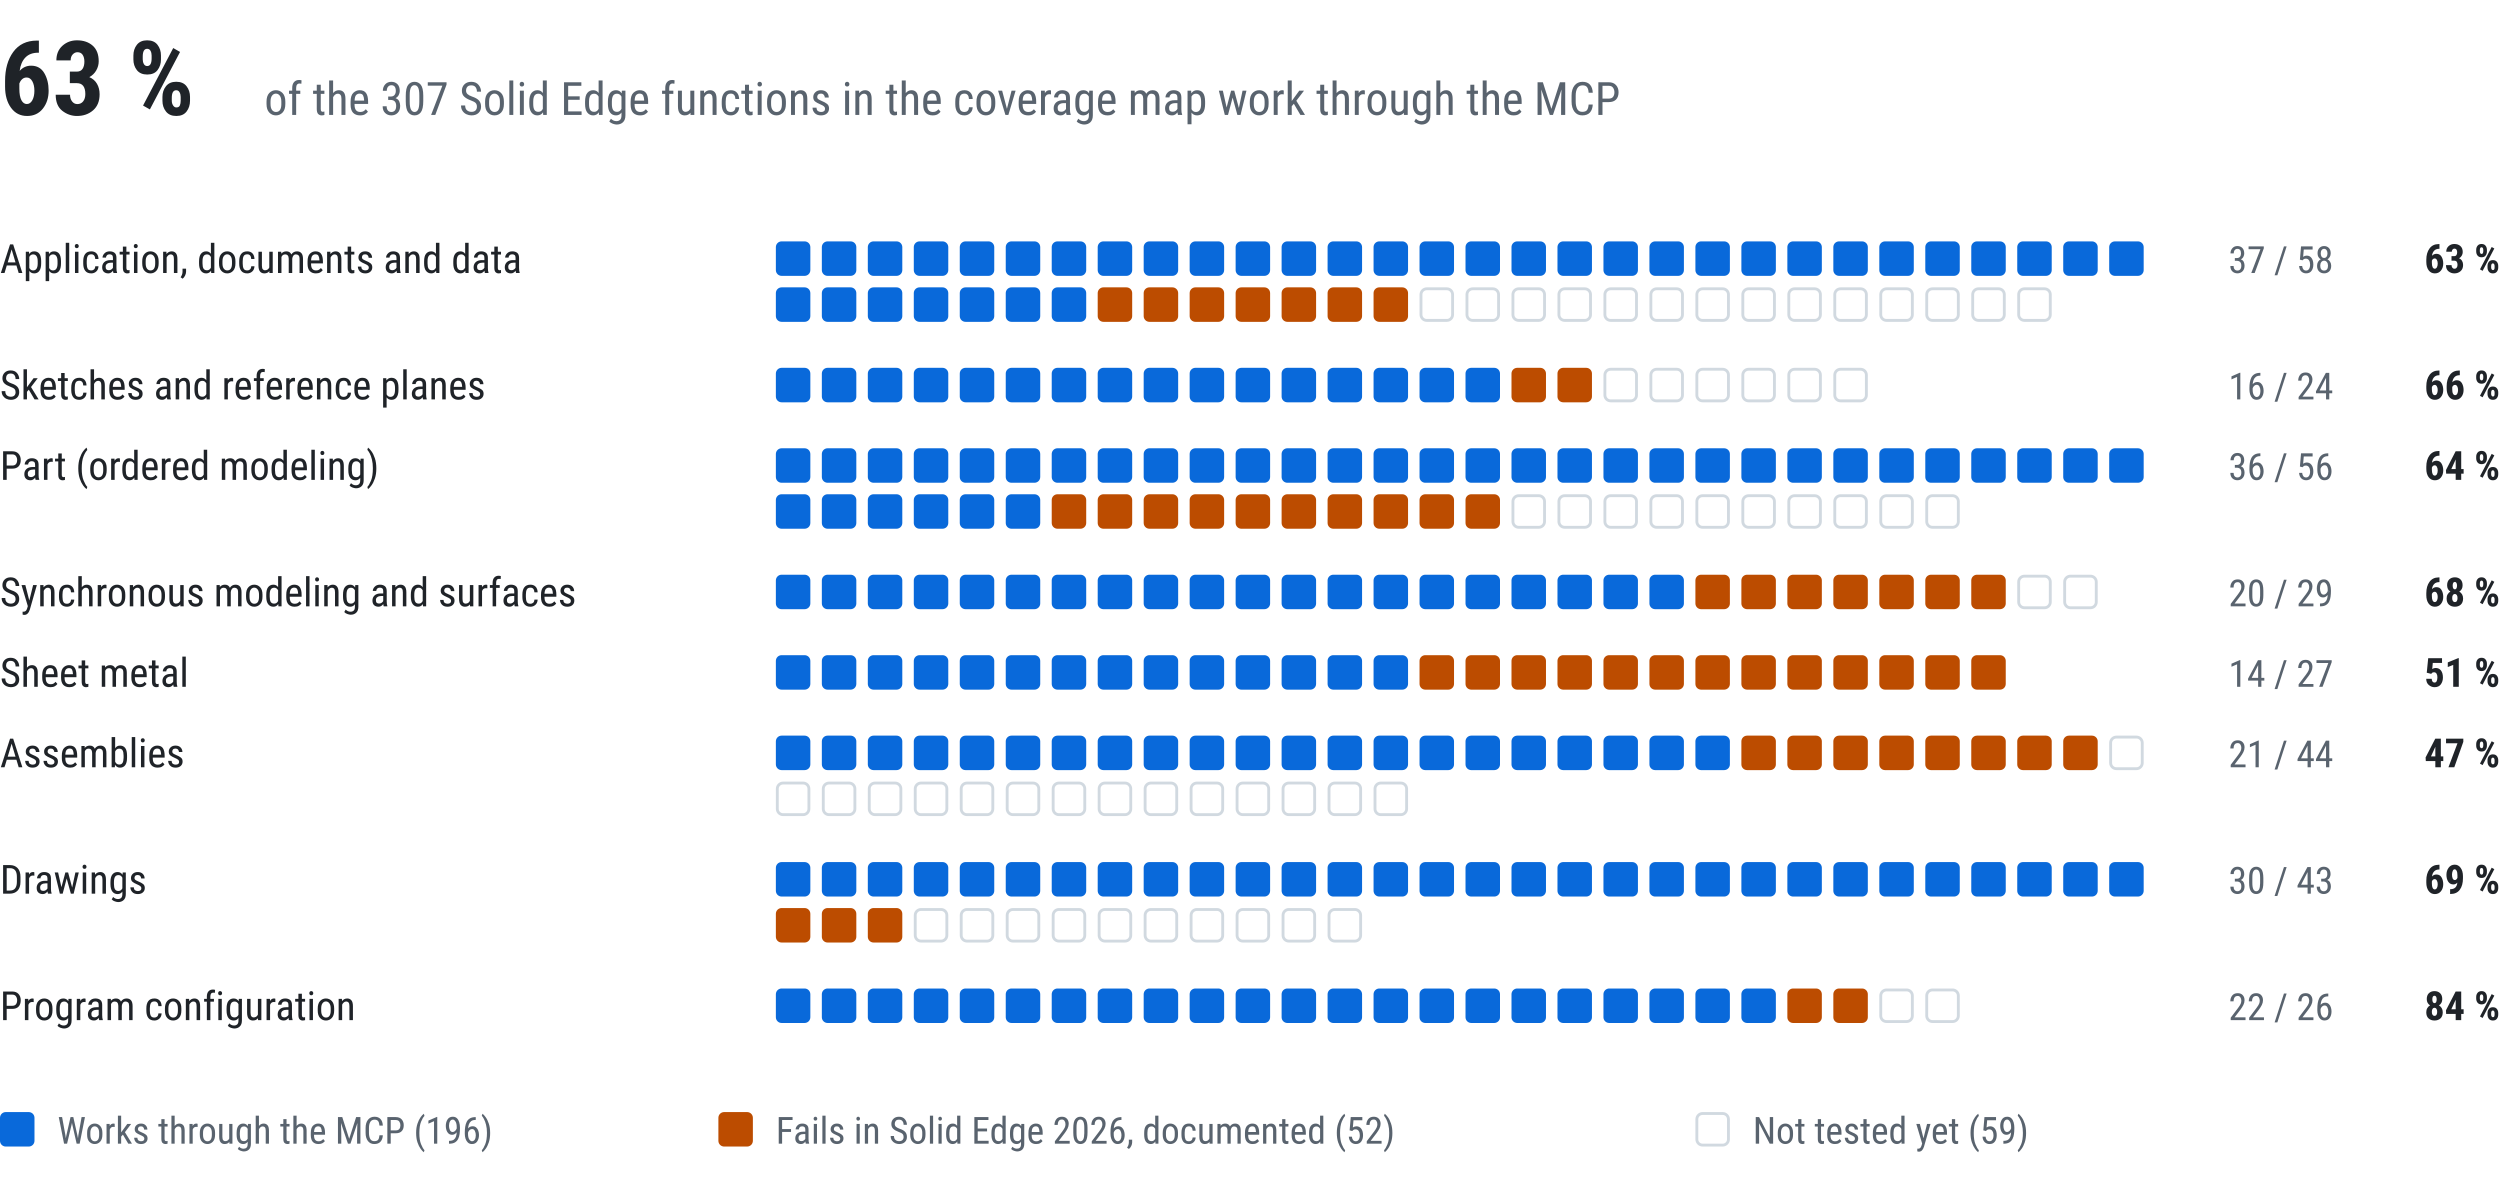
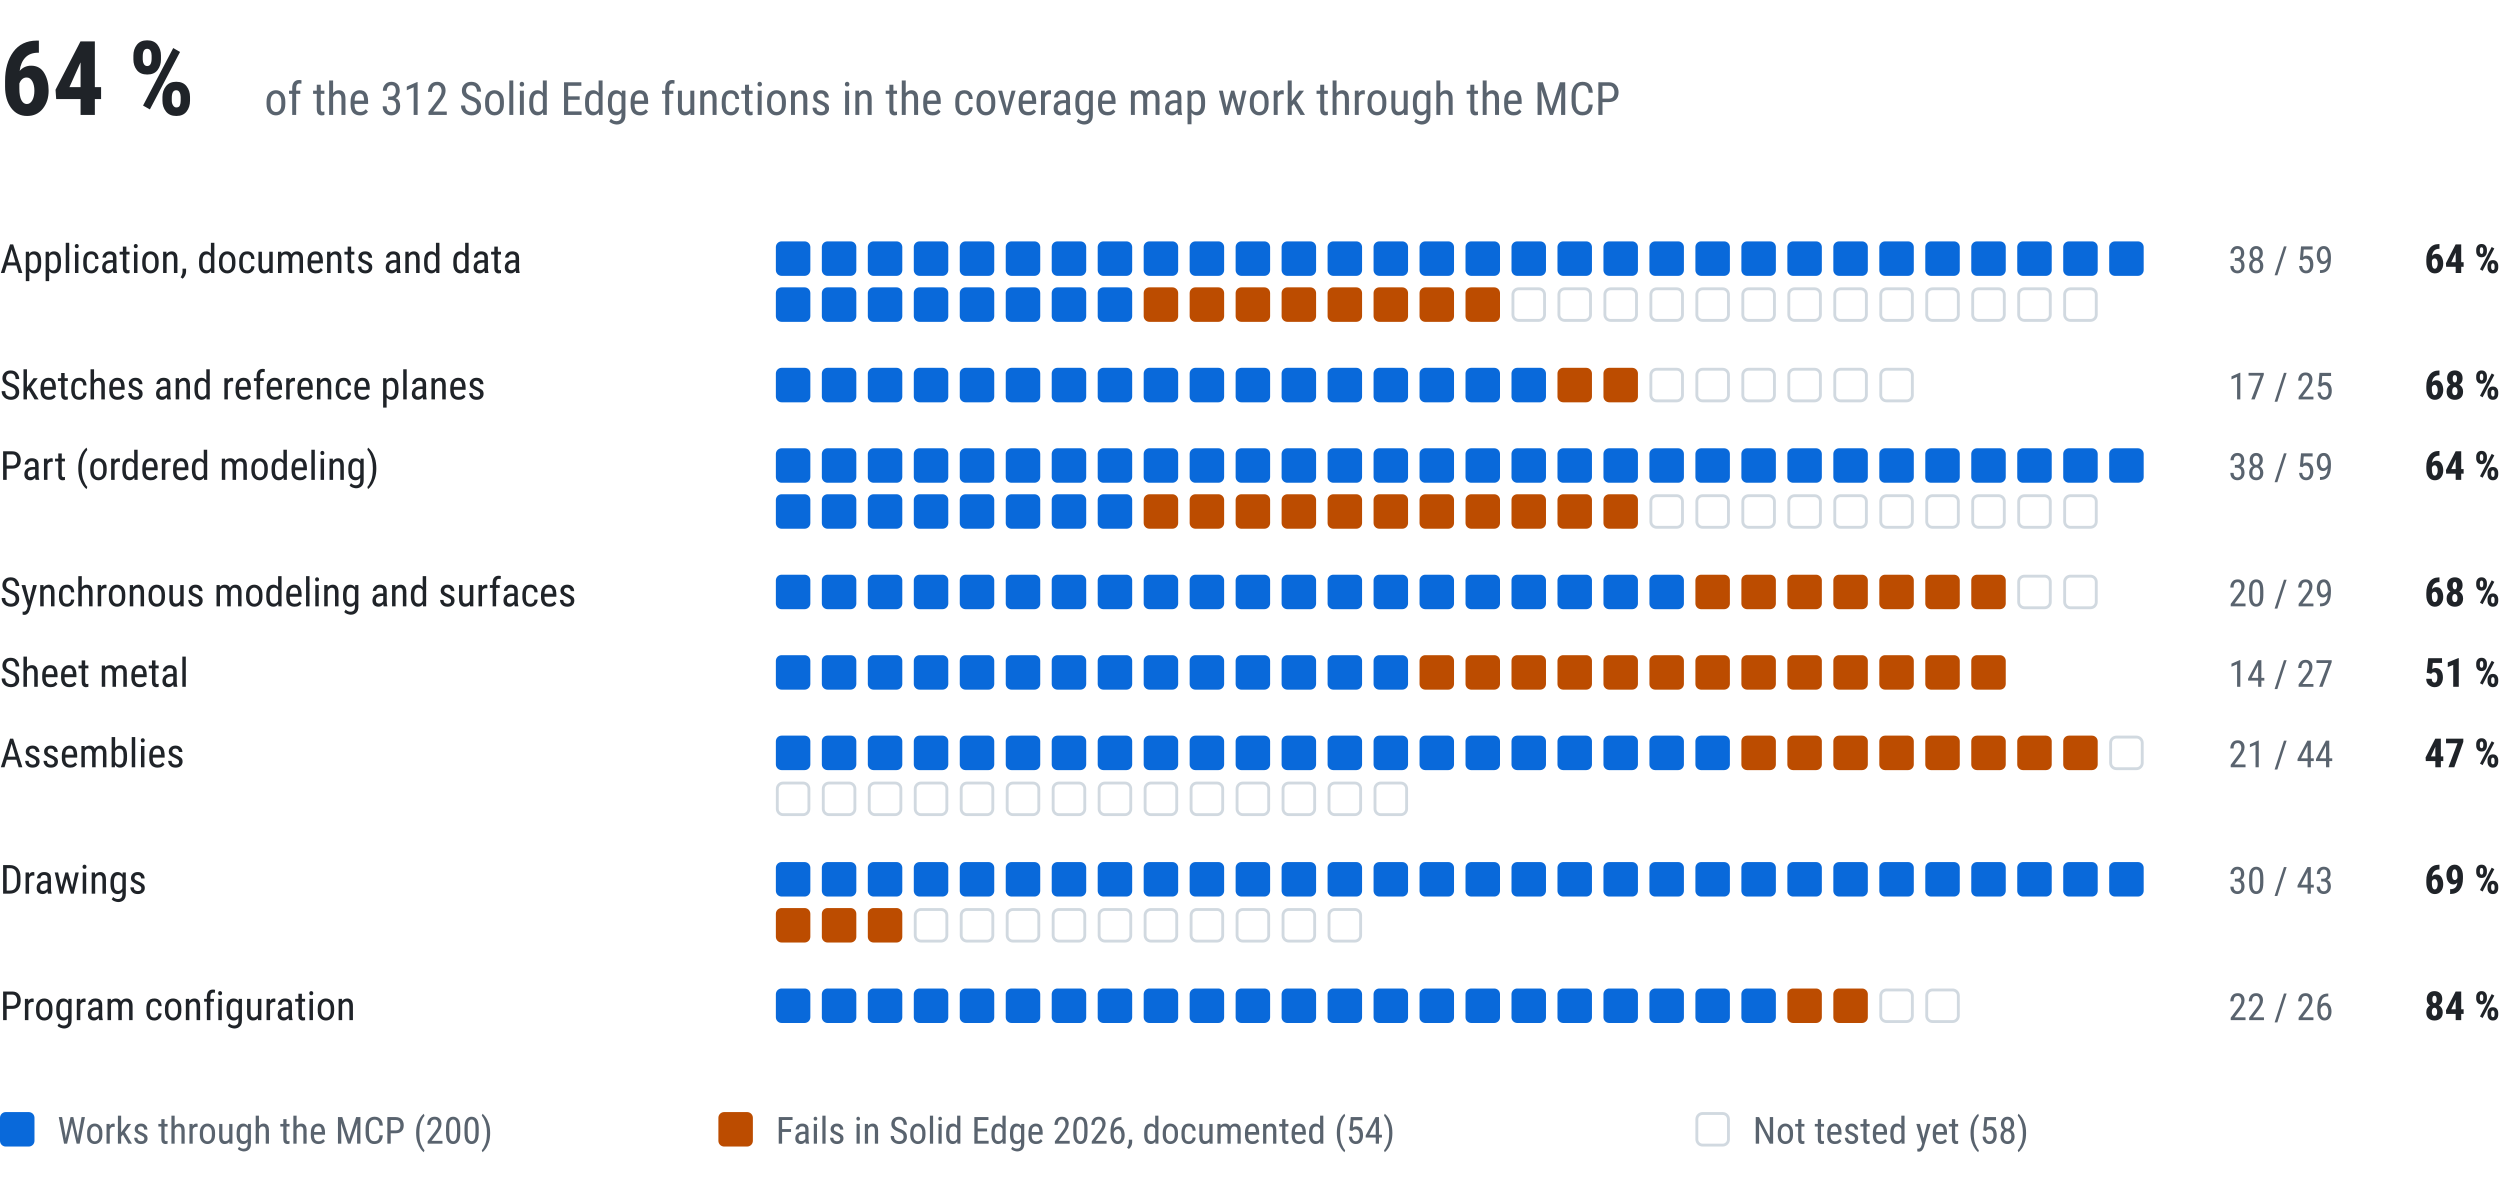
<svg xmlns="http://www.w3.org/2000/svg" width="870" height="410" viewBox="0 0 870 410" role="img" aria-labelledby="title desc">
  <g font-family="Bahnschrift, 'DIN Alternate', 'DIN 1451', D-DIN, Barlow, 'Roboto Condensed', 'Arial Narrow', sans-serif">
-     <text x="0" y="40" font-size="36" font-weight="600" fill="#1f2328">63 %</text>
-     <text x="92" y="40" font-size="16" fill="#59636e">of the 307 Solid Edge functions in the coverage map work through the MCP</text>
+     <text x="0" y="40" font-size="36" font-weight="600" fill="#1f2328">64 %</text>
+     <text x="92" y="40" font-size="16" fill="#59636e">of the 312 Solid Edge functions in the coverage map work through the MCP</text>
    <text x="0" y="95" font-size="14" fill="#1f2328">Application, documents and data</text>
    <rect x="270" y="84" width="12" height="12" rx="2" fill="#0969da" />
    <rect x="286" y="84" width="12" height="12" rx="2" fill="#0969da" />
    <rect x="302" y="84" width="12" height="12" rx="2" fill="#0969da" />
    <rect x="318" y="84" width="12" height="12" rx="2" fill="#0969da" />
    <rect x="334" y="84" width="12" height="12" rx="2" fill="#0969da" />
    <rect x="350" y="84" width="12" height="12" rx="2" fill="#0969da" />
    <rect x="366" y="84" width="12" height="12" rx="2" fill="#0969da" />
    <rect x="382" y="84" width="12" height="12" rx="2" fill="#0969da" />
    <rect x="398" y="84" width="12" height="12" rx="2" fill="#0969da" />
    <rect x="414" y="84" width="12" height="12" rx="2" fill="#0969da" />
    <rect x="430" y="84" width="12" height="12" rx="2" fill="#0969da" />
    <rect x="446" y="84" width="12" height="12" rx="2" fill="#0969da" />
    <rect x="462" y="84" width="12" height="12" rx="2" fill="#0969da" />
    <rect x="478" y="84" width="12" height="12" rx="2" fill="#0969da" />
    <rect x="494" y="84" width="12" height="12" rx="2" fill="#0969da" />
    <rect x="510" y="84" width="12" height="12" rx="2" fill="#0969da" />
    <rect x="526" y="84" width="12" height="12" rx="2" fill="#0969da" />
    <rect x="542" y="84" width="12" height="12" rx="2" fill="#0969da" />
    <rect x="558" y="84" width="12" height="12" rx="2" fill="#0969da" />
    <rect x="574" y="84" width="12" height="12" rx="2" fill="#0969da" />
    <rect x="590" y="84" width="12" height="12" rx="2" fill="#0969da" />
    <rect x="606" y="84" width="12" height="12" rx="2" fill="#0969da" />
    <rect x="622" y="84" width="12" height="12" rx="2" fill="#0969da" />
    <rect x="638" y="84" width="12" height="12" rx="2" fill="#0969da" />
    <rect x="654" y="84" width="12" height="12" rx="2" fill="#0969da" />
    <rect x="670" y="84" width="12" height="12" rx="2" fill="#0969da" />
    <rect x="686" y="84" width="12" height="12" rx="2" fill="#0969da" />
    <rect x="702" y="84" width="12" height="12" rx="2" fill="#0969da" />
    <rect x="718" y="84" width="12" height="12" rx="2" fill="#0969da" />
    <rect x="734" y="84" width="12" height="12" rx="2" fill="#0969da" />
    <rect x="270" y="100" width="12" height="12" rx="2" fill="#0969da" />
    <rect x="286" y="100" width="12" height="12" rx="2" fill="#0969da" />
    <rect x="302" y="100" width="12" height="12" rx="2" fill="#0969da" />
    <rect x="318" y="100" width="12" height="12" rx="2" fill="#0969da" />
    <rect x="334" y="100" width="12" height="12" rx="2" fill="#0969da" />
    <rect x="350" y="100" width="12" height="12" rx="2" fill="#0969da" />
    <rect x="366" y="100" width="12" height="12" rx="2" fill="#0969da" />
-     <rect x="382" y="100" width="12" height="12" rx="2" fill="#bc4c00" />
+     <rect x="382" y="100" width="12" height="12" rx="2" fill="#0969da" />
    <rect x="398" y="100" width="12" height="12" rx="2" fill="#bc4c00" />
    <rect x="414" y="100" width="12" height="12" rx="2" fill="#bc4c00" />
    <rect x="430" y="100" width="12" height="12" rx="2" fill="#bc4c00" />
    <rect x="446" y="100" width="12" height="12" rx="2" fill="#bc4c00" />
    <rect x="462" y="100" width="12" height="12" rx="2" fill="#bc4c00" />
    <rect x="478" y="100" width="12" height="12" rx="2" fill="#bc4c00" />
-     <rect x="494.5" y="100.5" width="11" height="11" rx="2" fill="none" stroke="#d1d9e0" />
-     <rect x="510.5" y="100.5" width="11" height="11" rx="2" fill="none" stroke="#d1d9e0" />
+     <rect x="494" y="100" width="12" height="12" rx="2" fill="#bc4c00" />
+     <rect x="510" y="100" width="12" height="12" rx="2" fill="#bc4c00" />
    <rect x="526.5" y="100.5" width="11" height="11" rx="2" fill="none" stroke="#d1d9e0" />
    <rect x="542.5" y="100.5" width="11" height="11" rx="2" fill="none" stroke="#d1d9e0" />
    <rect x="558.5" y="100.5" width="11" height="11" rx="2" fill="none" stroke="#d1d9e0" />
    <rect x="574.5" y="100.5" width="11" height="11" rx="2" fill="none" stroke="#d1d9e0" />
    <rect x="590.5" y="100.5" width="11" height="11" rx="2" fill="none" stroke="#d1d9e0" />
    <rect x="606.5" y="100.5" width="11" height="11" rx="2" fill="none" stroke="#d1d9e0" />
    <rect x="622.5" y="100.5" width="11" height="11" rx="2" fill="none" stroke="#d1d9e0" />
    <rect x="638.5" y="100.5" width="11" height="11" rx="2" fill="none" stroke="#d1d9e0" />
    <rect x="654.5" y="100.5" width="11" height="11" rx="2" fill="none" stroke="#d1d9e0" />
    <rect x="670.5" y="100.5" width="11" height="11" rx="2" fill="none" stroke="#d1d9e0" />
    <rect x="686.5" y="100.5" width="11" height="11" rx="2" fill="none" stroke="#d1d9e0" />
    <rect x="702.5" y="100.5" width="11" height="11" rx="2" fill="none" stroke="#d1d9e0" />
-     <text x="812" y="95" font-size="13" text-anchor="end" fill="#59636e">37 / 58</text>
-     <text x="870" y="95" font-size="14" font-weight="600" text-anchor="end" fill="#1f2328">63 %</text>
+     <rect x="718.5" y="100.5" width="11" height="11" rx="2" fill="none" stroke="#d1d9e0" />
+     <text x="812" y="95" font-size="13" text-anchor="end" fill="#59636e">38 / 59</text>
+     <text x="870" y="95" font-size="14" font-weight="600" text-anchor="end" fill="#1f2328">64 %</text>
    <text x="0" y="139" font-size="14" fill="#1f2328">Sketches and reference planes</text>
    <rect x="270" y="128" width="12" height="12" rx="2" fill="#0969da" />
    <rect x="286" y="128" width="12" height="12" rx="2" fill="#0969da" />
    <rect x="302" y="128" width="12" height="12" rx="2" fill="#0969da" />
    <rect x="318" y="128" width="12" height="12" rx="2" fill="#0969da" />
    <rect x="334" y="128" width="12" height="12" rx="2" fill="#0969da" />
    <rect x="350" y="128" width="12" height="12" rx="2" fill="#0969da" />
    <rect x="366" y="128" width="12" height="12" rx="2" fill="#0969da" />
    <rect x="382" y="128" width="12" height="12" rx="2" fill="#0969da" />
    <rect x="398" y="128" width="12" height="12" rx="2" fill="#0969da" />
    <rect x="414" y="128" width="12" height="12" rx="2" fill="#0969da" />
    <rect x="430" y="128" width="12" height="12" rx="2" fill="#0969da" />
    <rect x="446" y="128" width="12" height="12" rx="2" fill="#0969da" />
    <rect x="462" y="128" width="12" height="12" rx="2" fill="#0969da" />
    <rect x="478" y="128" width="12" height="12" rx="2" fill="#0969da" />
    <rect x="494" y="128" width="12" height="12" rx="2" fill="#0969da" />
    <rect x="510" y="128" width="12" height="12" rx="2" fill="#0969da" />
-     <rect x="526" y="128" width="12" height="12" rx="2" fill="#bc4c00" />
+     <rect x="526" y="128" width="12" height="12" rx="2" fill="#0969da" />
    <rect x="542" y="128" width="12" height="12" rx="2" fill="#bc4c00" />
-     <rect x="558.5" y="128.5" width="11" height="11" rx="2" fill="none" stroke="#d1d9e0" />
+     <rect x="558" y="128" width="12" height="12" rx="2" fill="#bc4c00" />
    <rect x="574.5" y="128.5" width="11" height="11" rx="2" fill="none" stroke="#d1d9e0" />
    <rect x="590.5" y="128.5" width="11" height="11" rx="2" fill="none" stroke="#d1d9e0" />
    <rect x="606.5" y="128.5" width="11" height="11" rx="2" fill="none" stroke="#d1d9e0" />
    <rect x="622.5" y="128.5" width="11" height="11" rx="2" fill="none" stroke="#d1d9e0" />
    <rect x="638.5" y="128.5" width="11" height="11" rx="2" fill="none" stroke="#d1d9e0" />
-     <text x="812" y="139" font-size="13" text-anchor="end" fill="#59636e">16 / 24</text>
-     <text x="870" y="139" font-size="14" font-weight="600" text-anchor="end" fill="#1f2328">66 %</text>
+     <rect x="654.5" y="128.5" width="11" height="11" rx="2" fill="none" stroke="#d1d9e0" />
+     <text x="812" y="139" font-size="13" text-anchor="end" fill="#59636e">17 / 25</text>
+     <text x="870" y="139" font-size="14" font-weight="600" text-anchor="end" fill="#1f2328">68 %</text>
    <text x="0" y="167" font-size="14" fill="#1f2328">Part (ordered modeling)</text>
    <rect x="270" y="156" width="12" height="12" rx="2" fill="#0969da" />
    <rect x="286" y="156" width="12" height="12" rx="2" fill="#0969da" />
    <rect x="302" y="156" width="12" height="12" rx="2" fill="#0969da" />
    <rect x="318" y="156" width="12" height="12" rx="2" fill="#0969da" />
    <rect x="334" y="156" width="12" height="12" rx="2" fill="#0969da" />
    <rect x="350" y="156" width="12" height="12" rx="2" fill="#0969da" />
    <rect x="366" y="156" width="12" height="12" rx="2" fill="#0969da" />
    <rect x="382" y="156" width="12" height="12" rx="2" fill="#0969da" />
    <rect x="398" y="156" width="12" height="12" rx="2" fill="#0969da" />
    <rect x="414" y="156" width="12" height="12" rx="2" fill="#0969da" />
    <rect x="430" y="156" width="12" height="12" rx="2" fill="#0969da" />
    <rect x="446" y="156" width="12" height="12" rx="2" fill="#0969da" />
    <rect x="462" y="156" width="12" height="12" rx="2" fill="#0969da" />
    <rect x="478" y="156" width="12" height="12" rx="2" fill="#0969da" />
    <rect x="494" y="156" width="12" height="12" rx="2" fill="#0969da" />
    <rect x="510" y="156" width="12" height="12" rx="2" fill="#0969da" />
    <rect x="526" y="156" width="12" height="12" rx="2" fill="#0969da" />
    <rect x="542" y="156" width="12" height="12" rx="2" fill="#0969da" />
    <rect x="558" y="156" width="12" height="12" rx="2" fill="#0969da" />
    <rect x="574" y="156" width="12" height="12" rx="2" fill="#0969da" />
    <rect x="590" y="156" width="12" height="12" rx="2" fill="#0969da" />
    <rect x="606" y="156" width="12" height="12" rx="2" fill="#0969da" />
    <rect x="622" y="156" width="12" height="12" rx="2" fill="#0969da" />
    <rect x="638" y="156" width="12" height="12" rx="2" fill="#0969da" />
    <rect x="654" y="156" width="12" height="12" rx="2" fill="#0969da" />
    <rect x="670" y="156" width="12" height="12" rx="2" fill="#0969da" />
    <rect x="686" y="156" width="12" height="12" rx="2" fill="#0969da" />
    <rect x="702" y="156" width="12" height="12" rx="2" fill="#0969da" />
    <rect x="718" y="156" width="12" height="12" rx="2" fill="#0969da" />
    <rect x="734" y="156" width="12" height="12" rx="2" fill="#0969da" />
    <rect x="270" y="172" width="12" height="12" rx="2" fill="#0969da" />
    <rect x="286" y="172" width="12" height="12" rx="2" fill="#0969da" />
    <rect x="302" y="172" width="12" height="12" rx="2" fill="#0969da" />
    <rect x="318" y="172" width="12" height="12" rx="2" fill="#0969da" />
    <rect x="334" y="172" width="12" height="12" rx="2" fill="#0969da" />
    <rect x="350" y="172" width="12" height="12" rx="2" fill="#0969da" />
-     <rect x="366" y="172" width="12" height="12" rx="2" fill="#bc4c00" />
-     <rect x="382" y="172" width="12" height="12" rx="2" fill="#bc4c00" />
+     <rect x="366" y="172" width="12" height="12" rx="2" fill="#0969da" />
+     <rect x="382" y="172" width="12" height="12" rx="2" fill="#0969da" />
    <rect x="398" y="172" width="12" height="12" rx="2" fill="#bc4c00" />
    <rect x="414" y="172" width="12" height="12" rx="2" fill="#bc4c00" />
    <rect x="430" y="172" width="12" height="12" rx="2" fill="#bc4c00" />
    <rect x="446" y="172" width="12" height="12" rx="2" fill="#bc4c00" />
    <rect x="462" y="172" width="12" height="12" rx="2" fill="#bc4c00" />
    <rect x="478" y="172" width="12" height="12" rx="2" fill="#bc4c00" />
    <rect x="494" y="172" width="12" height="12" rx="2" fill="#bc4c00" />
    <rect x="510" y="172" width="12" height="12" rx="2" fill="#bc4c00" />
-     <rect x="526.5" y="172.5" width="11" height="11" rx="2" fill="none" stroke="#d1d9e0" />
-     <rect x="542.5" y="172.5" width="11" height="11" rx="2" fill="none" stroke="#d1d9e0" />
-     <rect x="558.5" y="172.5" width="11" height="11" rx="2" fill="none" stroke="#d1d9e0" />
+     <rect x="526" y="172" width="12" height="12" rx="2" fill="#bc4c00" />
+     <rect x="542" y="172" width="12" height="12" rx="2" fill="#bc4c00" />
+     <rect x="558" y="172" width="12" height="12" rx="2" fill="#bc4c00" />
    <rect x="574.5" y="172.5" width="11" height="11" rx="2" fill="none" stroke="#d1d9e0" />
    <rect x="590.5" y="172.5" width="11" height="11" rx="2" fill="none" stroke="#d1d9e0" />
    <rect x="606.5" y="172.5" width="11" height="11" rx="2" fill="none" stroke="#d1d9e0" />
    <rect x="622.5" y="172.5" width="11" height="11" rx="2" fill="none" stroke="#d1d9e0" />
    <rect x="638.5" y="172.5" width="11" height="11" rx="2" fill="none" stroke="#d1d9e0" />
    <rect x="654.5" y="172.5" width="11" height="11" rx="2" fill="none" stroke="#d1d9e0" />
    <rect x="670.5" y="172.5" width="11" height="11" rx="2" fill="none" stroke="#d1d9e0" />
-     <text x="812" y="167" font-size="13" text-anchor="end" fill="#59636e">36 / 56</text>
+     <rect x="686.5" y="172.5" width="11" height="11" rx="2" fill="none" stroke="#d1d9e0" />
+     <rect x="702.5" y="172.5" width="11" height="11" rx="2" fill="none" stroke="#d1d9e0" />
+     <rect x="718.5" y="172.5" width="11" height="11" rx="2" fill="none" stroke="#d1d9e0" />
+     <text x="812" y="167" font-size="13" text-anchor="end" fill="#59636e">38 / 59</text>
    <text x="870" y="167" font-size="14" font-weight="600" text-anchor="end" fill="#1f2328">64 %</text>
    <text x="0" y="211" font-size="14" fill="#1f2328">Synchronous modeling and surfaces</text>
    <rect x="270" y="200" width="12" height="12" rx="2" fill="#0969da" />
    <rect x="286" y="200" width="12" height="12" rx="2" fill="#0969da" />
    <rect x="302" y="200" width="12" height="12" rx="2" fill="#0969da" />
    <rect x="318" y="200" width="12" height="12" rx="2" fill="#0969da" />
    <rect x="334" y="200" width="12" height="12" rx="2" fill="#0969da" />
    <rect x="350" y="200" width="12" height="12" rx="2" fill="#0969da" />
    <rect x="366" y="200" width="12" height="12" rx="2" fill="#0969da" />
    <rect x="382" y="200" width="12" height="12" rx="2" fill="#0969da" />
    <rect x="398" y="200" width="12" height="12" rx="2" fill="#0969da" />
    <rect x="414" y="200" width="12" height="12" rx="2" fill="#0969da" />
    <rect x="430" y="200" width="12" height="12" rx="2" fill="#0969da" />
    <rect x="446" y="200" width="12" height="12" rx="2" fill="#0969da" />
    <rect x="462" y="200" width="12" height="12" rx="2" fill="#0969da" />
    <rect x="478" y="200" width="12" height="12" rx="2" fill="#0969da" />
    <rect x="494" y="200" width="12" height="12" rx="2" fill="#0969da" />
    <rect x="510" y="200" width="12" height="12" rx="2" fill="#0969da" />
    <rect x="526" y="200" width="12" height="12" rx="2" fill="#0969da" />
    <rect x="542" y="200" width="12" height="12" rx="2" fill="#0969da" />
    <rect x="558" y="200" width="12" height="12" rx="2" fill="#0969da" />
    <rect x="574" y="200" width="12" height="12" rx="2" fill="#0969da" />
    <rect x="590" y="200" width="12" height="12" rx="2" fill="#bc4c00" />
    <rect x="606" y="200" width="12" height="12" rx="2" fill="#bc4c00" />
    <rect x="622" y="200" width="12" height="12" rx="2" fill="#bc4c00" />
    <rect x="638" y="200" width="12" height="12" rx="2" fill="#bc4c00" />
    <rect x="654" y="200" width="12" height="12" rx="2" fill="#bc4c00" />
    <rect x="670" y="200" width="12" height="12" rx="2" fill="#bc4c00" />
    <rect x="686" y="200" width="12" height="12" rx="2" fill="#bc4c00" />
    <rect x="702.5" y="200.5" width="11" height="11" rx="2" fill="none" stroke="#d1d9e0" />
    <rect x="718.5" y="200.5" width="11" height="11" rx="2" fill="none" stroke="#d1d9e0" />
    <text x="812" y="211" font-size="13" text-anchor="end" fill="#59636e">20 / 29</text>
    <text x="870" y="211" font-size="14" font-weight="600" text-anchor="end" fill="#1f2328">68 %</text>
    <text x="0" y="239" font-size="14" fill="#1f2328">Sheet metal</text>
    <rect x="270" y="228" width="12" height="12" rx="2" fill="#0969da" />
    <rect x="286" y="228" width="12" height="12" rx="2" fill="#0969da" />
    <rect x="302" y="228" width="12" height="12" rx="2" fill="#0969da" />
    <rect x="318" y="228" width="12" height="12" rx="2" fill="#0969da" />
    <rect x="334" y="228" width="12" height="12" rx="2" fill="#0969da" />
    <rect x="350" y="228" width="12" height="12" rx="2" fill="#0969da" />
    <rect x="366" y="228" width="12" height="12" rx="2" fill="#0969da" />
    <rect x="382" y="228" width="12" height="12" rx="2" fill="#0969da" />
    <rect x="398" y="228" width="12" height="12" rx="2" fill="#0969da" />
    <rect x="414" y="228" width="12" height="12" rx="2" fill="#0969da" />
    <rect x="430" y="228" width="12" height="12" rx="2" fill="#0969da" />
    <rect x="446" y="228" width="12" height="12" rx="2" fill="#0969da" />
    <rect x="462" y="228" width="12" height="12" rx="2" fill="#0969da" />
    <rect x="478" y="228" width="12" height="12" rx="2" fill="#0969da" />
    <rect x="494" y="228" width="12" height="12" rx="2" fill="#bc4c00" />
    <rect x="510" y="228" width="12" height="12" rx="2" fill="#bc4c00" />
    <rect x="526" y="228" width="12" height="12" rx="2" fill="#bc4c00" />
    <rect x="542" y="228" width="12" height="12" rx="2" fill="#bc4c00" />
    <rect x="558" y="228" width="12" height="12" rx="2" fill="#bc4c00" />
    <rect x="574" y="228" width="12" height="12" rx="2" fill="#bc4c00" />
    <rect x="590" y="228" width="12" height="12" rx="2" fill="#bc4c00" />
    <rect x="606" y="228" width="12" height="12" rx="2" fill="#bc4c00" />
    <rect x="622" y="228" width="12" height="12" rx="2" fill="#bc4c00" />
    <rect x="638" y="228" width="12" height="12" rx="2" fill="#bc4c00" />
    <rect x="654" y="228" width="12" height="12" rx="2" fill="#bc4c00" />
    <rect x="670" y="228" width="12" height="12" rx="2" fill="#bc4c00" />
    <rect x="686" y="228" width="12" height="12" rx="2" fill="#bc4c00" />
    <text x="812" y="239" font-size="13" text-anchor="end" fill="#59636e">14 / 27</text>
    <text x="870" y="239" font-size="14" font-weight="600" text-anchor="end" fill="#1f2328">51 %</text>
    <text x="0" y="267" font-size="14" fill="#1f2328">Assemblies</text>
    <rect x="270" y="256" width="12" height="12" rx="2" fill="#0969da" />
    <rect x="286" y="256" width="12" height="12" rx="2" fill="#0969da" />
    <rect x="302" y="256" width="12" height="12" rx="2" fill="#0969da" />
    <rect x="318" y="256" width="12" height="12" rx="2" fill="#0969da" />
    <rect x="334" y="256" width="12" height="12" rx="2" fill="#0969da" />
    <rect x="350" y="256" width="12" height="12" rx="2" fill="#0969da" />
    <rect x="366" y="256" width="12" height="12" rx="2" fill="#0969da" />
    <rect x="382" y="256" width="12" height="12" rx="2" fill="#0969da" />
    <rect x="398" y="256" width="12" height="12" rx="2" fill="#0969da" />
    <rect x="414" y="256" width="12" height="12" rx="2" fill="#0969da" />
    <rect x="430" y="256" width="12" height="12" rx="2" fill="#0969da" />
    <rect x="446" y="256" width="12" height="12" rx="2" fill="#0969da" />
    <rect x="462" y="256" width="12" height="12" rx="2" fill="#0969da" />
    <rect x="478" y="256" width="12" height="12" rx="2" fill="#0969da" />
    <rect x="494" y="256" width="12" height="12" rx="2" fill="#0969da" />
    <rect x="510" y="256" width="12" height="12" rx="2" fill="#0969da" />
    <rect x="526" y="256" width="12" height="12" rx="2" fill="#0969da" />
    <rect x="542" y="256" width="12" height="12" rx="2" fill="#0969da" />
    <rect x="558" y="256" width="12" height="12" rx="2" fill="#0969da" />
    <rect x="574" y="256" width="12" height="12" rx="2" fill="#0969da" />
    <rect x="590" y="256" width="12" height="12" rx="2" fill="#0969da" />
    <rect x="606" y="256" width="12" height="12" rx="2" fill="#bc4c00" />
    <rect x="622" y="256" width="12" height="12" rx="2" fill="#bc4c00" />
    <rect x="638" y="256" width="12" height="12" rx="2" fill="#bc4c00" />
    <rect x="654" y="256" width="12" height="12" rx="2" fill="#bc4c00" />
    <rect x="670" y="256" width="12" height="12" rx="2" fill="#bc4c00" />
    <rect x="686" y="256" width="12" height="12" rx="2" fill="#bc4c00" />
    <rect x="702" y="256" width="12" height="12" rx="2" fill="#bc4c00" />
    <rect x="718" y="256" width="12" height="12" rx="2" fill="#bc4c00" />
    <rect x="734.5" y="256.5" width="11" height="11" rx="2" fill="none" stroke="#d1d9e0" />
    <rect x="270.5" y="272.5" width="11" height="11" rx="2" fill="none" stroke="#d1d9e0" />
    <rect x="286.5" y="272.5" width="11" height="11" rx="2" fill="none" stroke="#d1d9e0" />
    <rect x="302.5" y="272.5" width="11" height="11" rx="2" fill="none" stroke="#d1d9e0" />
    <rect x="318.5" y="272.5" width="11" height="11" rx="2" fill="none" stroke="#d1d9e0" />
    <rect x="334.5" y="272.5" width="11" height="11" rx="2" fill="none" stroke="#d1d9e0" />
    <rect x="350.5" y="272.5" width="11" height="11" rx="2" fill="none" stroke="#d1d9e0" />
    <rect x="366.5" y="272.5" width="11" height="11" rx="2" fill="none" stroke="#d1d9e0" />
    <rect x="382.5" y="272.5" width="11" height="11" rx="2" fill="none" stroke="#d1d9e0" />
    <rect x="398.5" y="272.5" width="11" height="11" rx="2" fill="none" stroke="#d1d9e0" />
    <rect x="414.5" y="272.5" width="11" height="11" rx="2" fill="none" stroke="#d1d9e0" />
    <rect x="430.5" y="272.5" width="11" height="11" rx="2" fill="none" stroke="#d1d9e0" />
    <rect x="446.5" y="272.5" width="11" height="11" rx="2" fill="none" stroke="#d1d9e0" />
    <rect x="462.5" y="272.5" width="11" height="11" rx="2" fill="none" stroke="#d1d9e0" />
    <rect x="478.5" y="272.5" width="11" height="11" rx="2" fill="none" stroke="#d1d9e0" />
    <text x="812" y="267" font-size="13" text-anchor="end" fill="#59636e">21 / 44</text>
    <text x="870" y="267" font-size="14" font-weight="600" text-anchor="end" fill="#1f2328">47 %</text>
    <text x="0" y="311" font-size="14" fill="#1f2328">Drawings</text>
    <rect x="270" y="300" width="12" height="12" rx="2" fill="#0969da" />
    <rect x="286" y="300" width="12" height="12" rx="2" fill="#0969da" />
    <rect x="302" y="300" width="12" height="12" rx="2" fill="#0969da" />
    <rect x="318" y="300" width="12" height="12" rx="2" fill="#0969da" />
    <rect x="334" y="300" width="12" height="12" rx="2" fill="#0969da" />
    <rect x="350" y="300" width="12" height="12" rx="2" fill="#0969da" />
    <rect x="366" y="300" width="12" height="12" rx="2" fill="#0969da" />
    <rect x="382" y="300" width="12" height="12" rx="2" fill="#0969da" />
    <rect x="398" y="300" width="12" height="12" rx="2" fill="#0969da" />
    <rect x="414" y="300" width="12" height="12" rx="2" fill="#0969da" />
    <rect x="430" y="300" width="12" height="12" rx="2" fill="#0969da" />
    <rect x="446" y="300" width="12" height="12" rx="2" fill="#0969da" />
    <rect x="462" y="300" width="12" height="12" rx="2" fill="#0969da" />
    <rect x="478" y="300" width="12" height="12" rx="2" fill="#0969da" />
    <rect x="494" y="300" width="12" height="12" rx="2" fill="#0969da" />
    <rect x="510" y="300" width="12" height="12" rx="2" fill="#0969da" />
    <rect x="526" y="300" width="12" height="12" rx="2" fill="#0969da" />
    <rect x="542" y="300" width="12" height="12" rx="2" fill="#0969da" />
    <rect x="558" y="300" width="12" height="12" rx="2" fill="#0969da" />
    <rect x="574" y="300" width="12" height="12" rx="2" fill="#0969da" />
    <rect x="590" y="300" width="12" height="12" rx="2" fill="#0969da" />
    <rect x="606" y="300" width="12" height="12" rx="2" fill="#0969da" />
    <rect x="622" y="300" width="12" height="12" rx="2" fill="#0969da" />
    <rect x="638" y="300" width="12" height="12" rx="2" fill="#0969da" />
    <rect x="654" y="300" width="12" height="12" rx="2" fill="#0969da" />
    <rect x="670" y="300" width="12" height="12" rx="2" fill="#0969da" />
    <rect x="686" y="300" width="12" height="12" rx="2" fill="#0969da" />
    <rect x="702" y="300" width="12" height="12" rx="2" fill="#0969da" />
    <rect x="718" y="300" width="12" height="12" rx="2" fill="#0969da" />
    <rect x="734" y="300" width="12" height="12" rx="2" fill="#0969da" />
    <rect x="270" y="316" width="12" height="12" rx="2" fill="#bc4c00" />
    <rect x="286" y="316" width="12" height="12" rx="2" fill="#bc4c00" />
    <rect x="302" y="316" width="12" height="12" rx="2" fill="#bc4c00" />
    <rect x="318.5" y="316.5" width="11" height="11" rx="2" fill="none" stroke="#d1d9e0" />
    <rect x="334.5" y="316.5" width="11" height="11" rx="2" fill="none" stroke="#d1d9e0" />
    <rect x="350.5" y="316.5" width="11" height="11" rx="2" fill="none" stroke="#d1d9e0" />
    <rect x="366.5" y="316.5" width="11" height="11" rx="2" fill="none" stroke="#d1d9e0" />
    <rect x="382.5" y="316.5" width="11" height="11" rx="2" fill="none" stroke="#d1d9e0" />
    <rect x="398.5" y="316.5" width="11" height="11" rx="2" fill="none" stroke="#d1d9e0" />
    <rect x="414.5" y="316.5" width="11" height="11" rx="2" fill="none" stroke="#d1d9e0" />
    <rect x="430.5" y="316.5" width="11" height="11" rx="2" fill="none" stroke="#d1d9e0" />
    <rect x="446.5" y="316.5" width="11" height="11" rx="2" fill="none" stroke="#d1d9e0" />
    <rect x="462.5" y="316.5" width="11" height="11" rx="2" fill="none" stroke="#d1d9e0" />
    <text x="812" y="311" font-size="13" text-anchor="end" fill="#59636e">30 / 43</text>
    <text x="870" y="311" font-size="14" font-weight="600" text-anchor="end" fill="#1f2328">69 %</text>
    <text x="0" y="355" font-size="14" fill="#1f2328">Program configuration</text>
    <rect x="270" y="344" width="12" height="12" rx="2" fill="#0969da" />
    <rect x="286" y="344" width="12" height="12" rx="2" fill="#0969da" />
    <rect x="302" y="344" width="12" height="12" rx="2" fill="#0969da" />
    <rect x="318" y="344" width="12" height="12" rx="2" fill="#0969da" />
    <rect x="334" y="344" width="12" height="12" rx="2" fill="#0969da" />
    <rect x="350" y="344" width="12" height="12" rx="2" fill="#0969da" />
    <rect x="366" y="344" width="12" height="12" rx="2" fill="#0969da" />
    <rect x="382" y="344" width="12" height="12" rx="2" fill="#0969da" />
    <rect x="398" y="344" width="12" height="12" rx="2" fill="#0969da" />
    <rect x="414" y="344" width="12" height="12" rx="2" fill="#0969da" />
    <rect x="430" y="344" width="12" height="12" rx="2" fill="#0969da" />
    <rect x="446" y="344" width="12" height="12" rx="2" fill="#0969da" />
    <rect x="462" y="344" width="12" height="12" rx="2" fill="#0969da" />
    <rect x="478" y="344" width="12" height="12" rx="2" fill="#0969da" />
    <rect x="494" y="344" width="12" height="12" rx="2" fill="#0969da" />
    <rect x="510" y="344" width="12" height="12" rx="2" fill="#0969da" />
    <rect x="526" y="344" width="12" height="12" rx="2" fill="#0969da" />
    <rect x="542" y="344" width="12" height="12" rx="2" fill="#0969da" />
    <rect x="558" y="344" width="12" height="12" rx="2" fill="#0969da" />
    <rect x="574" y="344" width="12" height="12" rx="2" fill="#0969da" />
    <rect x="590" y="344" width="12" height="12" rx="2" fill="#0969da" />
    <rect x="606" y="344" width="12" height="12" rx="2" fill="#0969da" />
    <rect x="622" y="344" width="12" height="12" rx="2" fill="#bc4c00" />
    <rect x="638" y="344" width="12" height="12" rx="2" fill="#bc4c00" />
    <rect x="654.5" y="344.5" width="11" height="11" rx="2" fill="none" stroke="#d1d9e0" />
    <rect x="670.5" y="344.5" width="11" height="11" rx="2" fill="none" stroke="#d1d9e0" />
    <text x="812" y="355" font-size="13" text-anchor="end" fill="#59636e">22 / 26</text>
    <text x="870" y="355" font-size="14" font-weight="600" text-anchor="end" fill="#1f2328">84 %</text>
    <rect x="0" y="387" width="12" height="12" rx="2" fill="#0969da" />
-     <text x="20" y="398" font-size="13" fill="#59636e">Works through the MCP (196)</text>
+     <text x="20" y="398" font-size="13" fill="#59636e">Works through the MCP (200)</text>
    <rect x="250" y="387" width="12" height="12" rx="2" fill="#bc4c00" />
-     <text x="270" y="398" font-size="13" fill="#59636e">Fails in Solid Edge 2026, documented (52)</text>
+     <text x="270" y="398" font-size="13" fill="#59636e">Fails in Solid Edge 2026, documented (54)</text>
    <rect x="590.5" y="387.5" width="11" height="11" rx="2" fill="none" stroke="#d1d9e0" />
-     <text x="610" y="398" font-size="13" fill="#59636e">Not tested yet (59)</text>
+     <text x="610" y="398" font-size="13" fill="#59636e">Not tested yet (58)</text>
  </g>
</svg>
